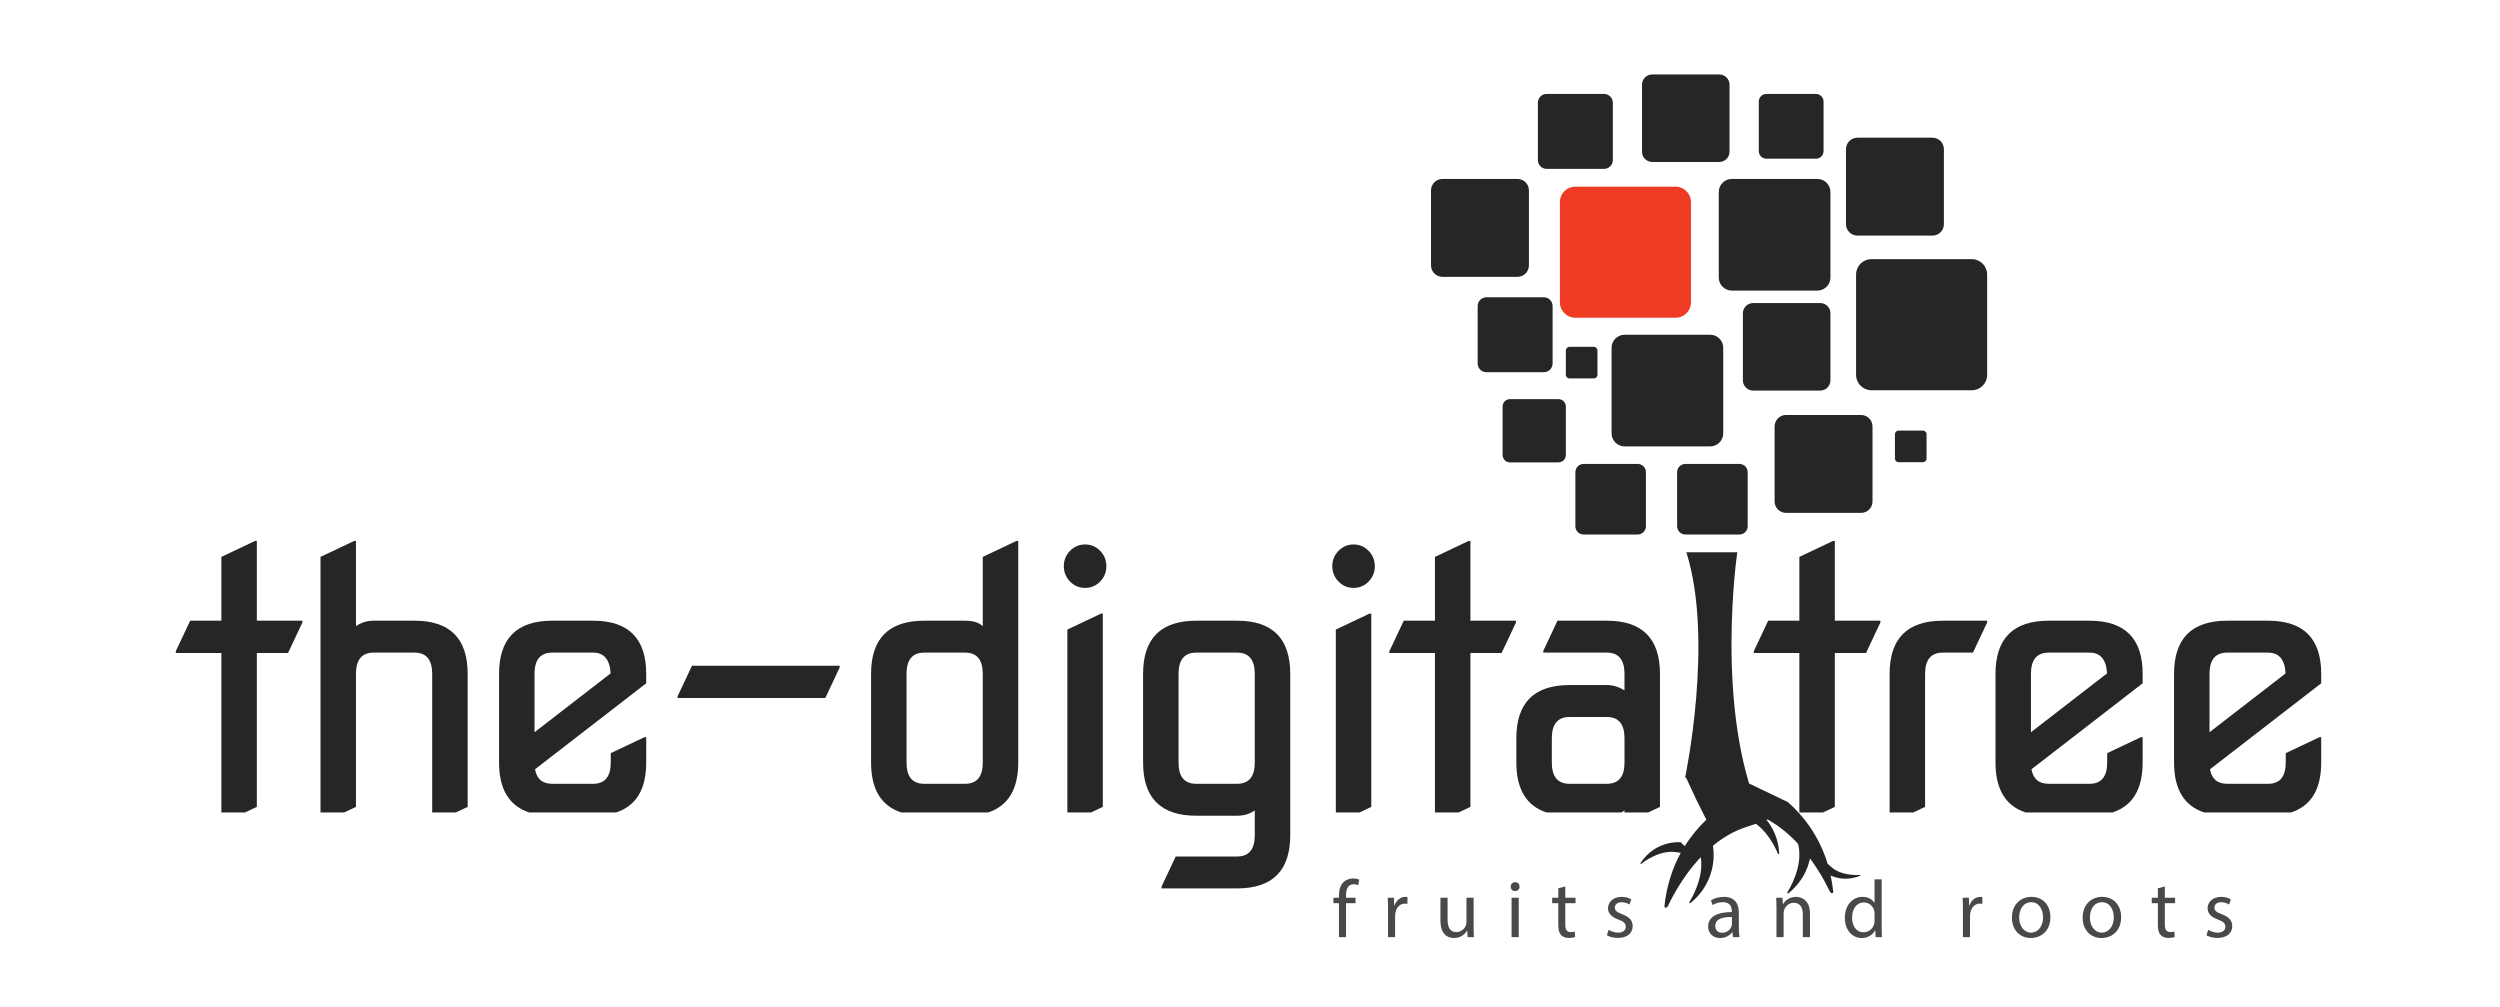
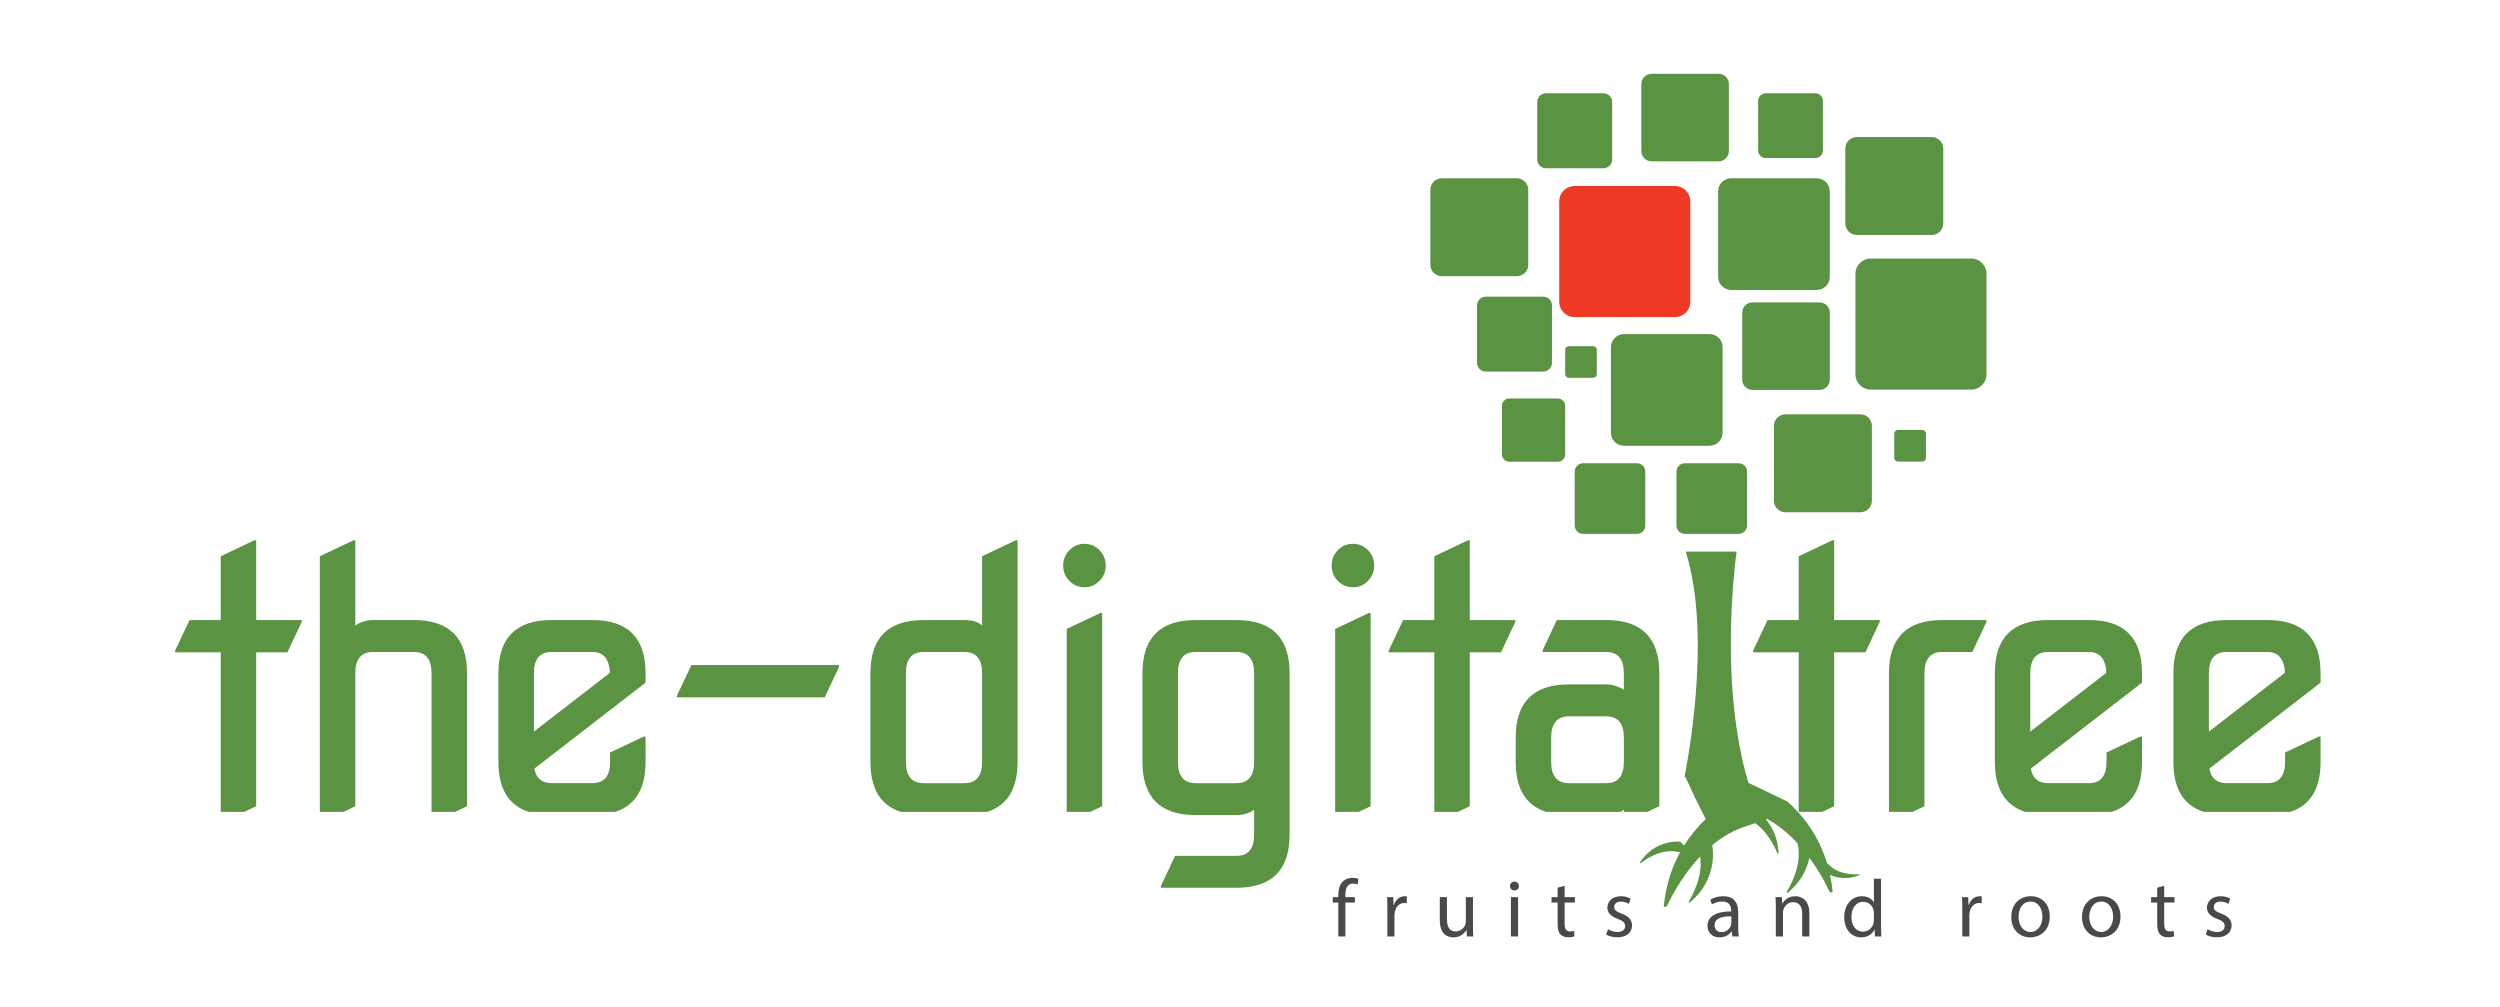
<svg xmlns="http://www.w3.org/2000/svg" version="1.1" id="Layer_1" x="0px" y="0px" width="400px" height="161px" viewBox="0 0 400 161" enable-background="new 0 0 400 161" xml:space="preserve">
  <g>
-     <path fill="#4A494A" d="M214.231,149.94v-5.428h-0.885v-0.872h0.885v-0.299c0-0.885,0.195-1.692,0.729-2.2   c0.43-0.417,1.003-0.585,1.536-0.585c0.403,0,0.755,0.091,0.977,0.182l-0.156,0.885c-0.17-0.078-0.404-0.143-0.729-0.143   c-0.976,0-1.224,0.859-1.224,1.822v0.338h1.523v0.872h-1.523v5.428H214.231z" />
-     <path fill="#4A494A" d="M222.084,145.605c0-0.742-0.013-1.379-0.052-1.965h1.002l0.039,1.237h0.052   c0.286-0.846,0.977-1.38,1.744-1.38c0.13,0,0.222,0.013,0.325,0.039v1.081c-0.117-0.026-0.234-0.039-0.39-0.039   c-0.808,0-1.38,0.611-1.536,1.471c-0.026,0.156-0.052,0.338-0.052,0.534v3.358h-1.133V145.605z" />
-     <path fill="#4A494A" d="M235.78,148.222c0,0.651,0.013,1.224,0.052,1.718h-1.015l-0.065-1.028h-0.026   c-0.299,0.508-0.963,1.171-2.082,1.171c-0.989,0-2.174-0.546-2.174-2.759v-3.684h1.145v3.488c0,1.198,0.364,2.004,1.405,2.004   c0.769,0,1.302-0.534,1.51-1.041c0.065-0.169,0.105-0.377,0.105-0.586v-3.866h1.145V148.222z" />
-     <path fill="#4A494A" d="M243.126,141.87c0.013,0.391-0.274,0.703-0.729,0.703c-0.403,0-0.69-0.312-0.69-0.703   c0-0.403,0.3-0.716,0.716-0.716C242.852,141.154,243.126,141.467,243.126,141.87z M241.851,149.94v-6.3h1.146v6.3H241.851z" />
-     <path fill="#4A494A" d="M250.444,141.831v1.809h1.64v0.872h-1.64v3.397c0,0.781,0.221,1.223,0.858,1.223   c0.3,0,0.521-0.039,0.664-0.078l0.052,0.859c-0.221,0.091-0.572,0.156-1.015,0.156c-0.534,0-0.963-0.169-1.236-0.482   c-0.326-0.338-0.442-0.898-0.442-1.64v-3.436h-0.977v-0.872h0.977v-1.51L250.444,141.831z" />
-     <path fill="#4A494A" d="M257.386,148.769c0.339,0.221,0.938,0.456,1.51,0.456c0.833,0,1.224-0.417,1.224-0.937   c0-0.547-0.325-0.846-1.172-1.159c-1.132-0.403-1.666-1.028-1.666-1.783c0-1.015,0.82-1.848,2.174-1.848   c0.638,0,1.197,0.182,1.549,0.391l-0.286,0.833c-0.247-0.156-0.703-0.365-1.288-0.365c-0.678,0-1.055,0.391-1.055,0.859   c0,0.52,0.377,0.755,1.197,1.067c1.094,0.417,1.653,0.963,1.653,1.9c0,1.106-0.859,1.888-2.357,1.888   c-0.689,0-1.327-0.169-1.77-0.43L257.386,148.769z" />
-     <path fill="#4A494A" d="M277.281,149.94l-0.091-0.794h-0.039c-0.352,0.495-1.028,0.937-1.927,0.937   c-1.275,0-1.927-0.898-1.927-1.809c0-1.523,1.354-2.356,3.788-2.343v-0.13c0-0.52-0.143-1.457-1.432-1.457   c-0.586,0-1.197,0.182-1.64,0.468l-0.261-0.755c0.521-0.338,1.275-0.559,2.069-0.559c1.927,0,2.396,1.314,2.396,2.577v2.356   c0,0.546,0.025,1.08,0.104,1.51H277.281z M277.112,146.725c-1.25-0.026-2.669,0.195-2.669,1.419c0,0.742,0.495,1.094,1.081,1.094   c0.819,0,1.34-0.521,1.523-1.055c0.039-0.117,0.065-0.247,0.065-0.364V146.725z" />
-     <path fill="#4A494A" d="M284.236,145.345c0-0.65-0.013-1.184-0.052-1.705h1.015l0.065,1.041h0.026   c0.311-0.599,1.041-1.184,2.082-1.184c0.872,0,2.226,0.52,2.226,2.681v3.762h-1.146v-3.631c0-1.015-0.377-1.861-1.457-1.861   c-0.756,0-1.341,0.534-1.536,1.171c-0.053,0.143-0.078,0.338-0.078,0.534v3.788h-1.146V145.345z" />
-     <path fill="#4A494A" d="M301.071,140.699v7.614c0,0.56,0.013,1.197,0.052,1.627h-1.027l-0.053-1.093h-0.025   c-0.352,0.703-1.12,1.236-2.148,1.236c-1.522,0-2.694-1.289-2.694-3.202c-0.013-2.096,1.289-3.384,2.825-3.384   c0.963,0,1.613,0.456,1.9,0.963h0.025v-3.762H301.071z M299.926,146.205c0-0.144-0.013-0.338-0.052-0.482   c-0.169-0.729-0.794-1.328-1.653-1.328c-1.185,0-1.887,1.041-1.887,2.434c0,1.275,0.624,2.33,1.861,2.33   c0.768,0,1.471-0.508,1.679-1.367c0.039-0.156,0.052-0.312,0.052-0.495V146.205z" />
-     <path fill="#4A494A" d="M314.069,145.605c0-0.742-0.013-1.379-0.052-1.965h1.002l0.039,1.237h0.052   c0.286-0.846,0.977-1.38,1.744-1.38c0.13,0,0.222,0.013,0.325,0.039v1.081c-0.117-0.026-0.234-0.039-0.39-0.039   c-0.808,0-1.38,0.611-1.536,1.471c-0.026,0.156-0.053,0.338-0.053,0.534v3.358h-1.132V145.605z" />
-     <path fill="#4A494A" d="M328.065,146.738c0,2.33-1.614,3.345-3.137,3.345c-1.705,0-3.02-1.249-3.02-3.241   c0-2.109,1.38-3.345,3.124-3.345C326.842,143.497,328.065,144.811,328.065,146.738z M323.067,146.803   c0,1.379,0.794,2.421,1.913,2.421c1.093,0,1.913-1.028,1.913-2.447c0-1.067-0.533-2.421-1.887-2.421   C323.652,144.356,323.067,145.605,323.067,146.803z" />
-     <path fill="#4A494A" d="M339.382,146.738c0,2.33-1.614,3.345-3.137,3.345c-1.705,0-3.021-1.249-3.021-3.241   c0-2.109,1.38-3.345,3.124-3.345C338.158,143.497,339.382,144.811,339.382,146.738z M334.384,146.803   c0,1.379,0.794,2.421,1.913,2.421c1.093,0,1.913-1.028,1.913-2.447c0-1.067-0.533-2.421-1.887-2.421   C334.969,144.356,334.384,145.605,334.384,146.803z" />
-     <path fill="#4A494A" d="M346.376,141.831v1.809h1.64v0.872h-1.64v3.397c0,0.781,0.221,1.223,0.858,1.223   c0.3,0,0.522-0.039,0.664-0.078l0.052,0.859c-0.221,0.091-0.572,0.156-1.015,0.156c-0.534,0-0.963-0.169-1.236-0.482   c-0.326-0.338-0.442-0.898-0.442-1.64v-3.436h-0.976v-0.872h0.976v-1.51L346.376,141.831z" />
-     <path fill="#4A494A" d="M353.317,148.769c0.339,0.221,0.938,0.456,1.51,0.456c0.833,0,1.224-0.417,1.224-0.937   c0-0.547-0.325-0.846-1.172-1.159c-1.132-0.403-1.666-1.028-1.666-1.783c0-1.015,0.82-1.848,2.174-1.848   c0.638,0,1.197,0.182,1.549,0.391l-0.286,0.833c-0.247-0.156-0.703-0.365-1.288-0.365c-0.678,0-1.055,0.391-1.055,0.859   c0,0.52,0.377,0.755,1.197,1.067c1.094,0.417,1.653,0.963,1.653,1.9c0,1.106-0.859,1.888-2.356,1.888   c-0.689,0-1.327-0.169-1.77-0.43L353.317,148.769z" />
+     <path fill="#49494A" d="M214.128,149.837v-5.428h-0.885v-0.872h0.885v-0.299c0-0.885,0.195-1.692,0.729-2.2   c0.43-0.417,1.003-0.585,1.536-0.585c0.403,0,0.755,0.091,0.977,0.182l-0.156,0.885c-0.17-0.078-0.404-0.143-0.729-0.143   c-0.976,0-1.224,0.859-1.224,1.822v0.338h1.523v0.872h-1.523v5.428H214.128z" />
+     <path fill="#49494A" d="M221.98,145.503c0-0.742-0.013-1.379-0.052-1.965h1.002l0.039,1.237h0.052   c0.286-0.846,0.977-1.38,1.744-1.38c0.13,0,0.222,0.013,0.325,0.039v1.081c-0.117-0.026-0.234-0.039-0.39-0.039   c-0.808,0-1.38,0.611-1.536,1.471c-0.026,0.156-0.052,0.338-0.052,0.534v3.358h-1.133V145.503z" />
+     <path fill="#49494A" d="M235.677,148.119c0,0.651,0.013,1.224,0.052,1.718h-1.015l-0.065-1.028h-0.026   c-0.299,0.508-0.963,1.171-2.082,1.171c-0.989,0-2.174-0.546-2.174-2.759v-3.684h1.145v3.488c0,1.198,0.364,2.004,1.405,2.004   c0.769,0,1.302-0.534,1.51-1.041c0.065-0.169,0.105-0.377,0.105-0.586v-3.866h1.145V148.119z" />
+     <path fill="#49494A" d="M243.023,141.767c0.013,0.391-0.274,0.703-0.729,0.703c-0.403,0-0.69-0.312-0.69-0.703   c0-0.403,0.3-0.716,0.716-0.716C242.749,141.051,243.023,141.364,243.023,141.767z M241.747,149.837v-6.3h1.146v6.3H241.747z" />
+     <path fill="#49494A" d="M250.341,141.728v1.809h1.64v0.872h-1.64v3.397c0,0.781,0.221,1.223,0.858,1.223   c0.3,0,0.521-0.039,0.664-0.078l0.052,0.859c-0.221,0.091-0.572,0.156-1.015,0.156c-0.534,0-0.963-0.169-1.236-0.482   c-0.326-0.338-0.442-0.898-0.442-1.64v-3.436h-0.977v-0.872h0.977v-1.51L250.341,141.728z" />
+     <path fill="#49494A" d="M257.282,148.666c0.339,0.221,0.938,0.456,1.51,0.456c0.833,0,1.224-0.417,1.224-0.937   c0-0.547-0.325-0.846-1.172-1.159c-1.132-0.403-1.666-1.028-1.666-1.783c0-1.015,0.82-1.848,2.174-1.848   c0.638,0,1.197,0.182,1.549,0.391l-0.286,0.833c-0.247-0.156-0.703-0.365-1.288-0.365c-0.678,0-1.055,0.391-1.055,0.859   c0,0.52,0.377,0.755,1.197,1.067c1.094,0.417,1.653,0.963,1.653,1.9c0,1.106-0.859,1.888-2.357,1.888   c-0.689,0-1.327-0.169-1.77-0.43L257.282,148.666z" />
+     <path fill="#49494A" d="M277.178,149.837l-0.091-0.794h-0.039c-0.352,0.495-1.028,0.937-1.927,0.937   c-1.275,0-1.927-0.898-1.927-1.809c0-1.523,1.354-2.356,3.788-2.343v-0.13c0-0.52-0.143-1.457-1.432-1.457   c-0.586,0-1.197,0.182-1.64,0.468l-0.261-0.755c0.521-0.338,1.275-0.559,2.069-0.559c1.927,0,2.396,1.314,2.396,2.577v2.356   c0,0.546,0.025,1.08,0.103,1.51H277.178z M277.009,146.622c-1.25-0.026-2.669,0.195-2.669,1.419c0,0.742,0.495,1.094,1.081,1.094   c0.819,0,1.34-0.521,1.522-1.055c0.039-0.117,0.065-0.247,0.065-0.364V146.622z" />
+     <path fill="#49494A" d="M284.133,145.242c0-0.65-0.013-1.184-0.052-1.705h1.015l0.065,1.041h0.026   c0.311-0.599,1.041-1.184,2.082-1.184c0.872,0,2.226,0.52,2.226,2.681v3.762h-1.146v-3.631c0-1.015-0.377-1.861-1.457-1.861   c-0.756,0-1.341,0.534-1.536,1.171c-0.053,0.143-0.078,0.338-0.078,0.534v3.788h-1.146V145.242z" />
+     <path fill="#49494A" d="M300.968,140.596v7.614c0,0.56,0.013,1.197,0.052,1.627h-1.027l-0.053-1.093h-0.025   c-0.352,0.703-1.12,1.236-2.148,1.236c-1.522,0-2.694-1.289-2.694-3.202c-0.013-2.096,1.289-3.384,2.825-3.384   c0.963,0,1.613,0.456,1.9,0.963h0.025v-3.762H300.968z M299.822,146.102c0-0.144-0.013-0.338-0.052-0.482   c-0.169-0.729-0.794-1.328-1.653-1.328c-1.185,0-1.887,1.041-1.887,2.434c0,1.275,0.624,2.33,1.861,2.33   c0.768,0,1.471-0.508,1.679-1.367c0.039-0.156,0.052-0.312,0.052-0.495V146.102z" />
+     <path fill="#49494A" d="M313.966,145.503c0-0.742-0.013-1.379-0.052-1.965h1.002l0.039,1.237h0.052   c0.286-0.846,0.977-1.38,1.744-1.38c0.13,0,0.222,0.013,0.325,0.039v1.081c-0.117-0.026-0.234-0.039-0.39-0.039   c-0.808,0-1.38,0.611-1.536,1.471c-0.026,0.156-0.053,0.338-0.053,0.534v3.358h-1.132V145.503z" />
+     <path fill="#49494A" d="M327.962,146.635c0,2.33-1.614,3.345-3.137,3.345c-1.705,0-3.021-1.249-3.021-3.241   c0-2.109,1.38-3.345,3.124-3.345C326.738,143.394,327.962,144.708,327.962,146.635z M322.964,146.7   c0,1.379,0.794,2.421,1.913,2.421c1.093,0,1.913-1.028,1.913-2.447c0-1.067-0.533-2.421-1.887-2.421   C323.549,144.253,322.964,145.503,322.964,146.7z" />
+     <path fill="#49494A" d="M339.278,146.635c0,2.33-1.614,3.345-3.137,3.345c-1.705,0-3.021-1.249-3.021-3.241   c0-2.109,1.38-3.345,3.124-3.345C338.055,143.394,339.278,144.708,339.278,146.635z M334.28,146.7c0,1.379,0.794,2.421,1.913,2.421   c1.093,0,1.913-1.028,1.913-2.447c0-1.067-0.533-2.421-1.887-2.421C334.865,144.253,334.28,145.503,334.28,146.7z" />
+     <path fill="#49494A" d="M346.272,141.728v1.809h1.64v0.872h-1.64v3.397c0,0.781,0.221,1.223,0.858,1.223   c0.3,0,0.521-0.039,0.664-0.078l0.052,0.859c-0.221,0.091-0.572,0.156-1.015,0.156c-0.534,0-0.963-0.169-1.236-0.482   c-0.326-0.338-0.442-0.898-0.442-1.64v-3.436h-0.977v-0.872h0.977v-1.51L346.272,141.728z" />
+     <path fill="#49494A" d="M353.214,148.666c0.339,0.221,0.938,0.456,1.51,0.456c0.833,0,1.224-0.417,1.224-0.937   c0-0.547-0.325-0.846-1.172-1.159c-1.132-0.403-1.666-1.028-1.666-1.783c0-1.015,0.82-1.848,2.174-1.848   c0.638,0,1.197,0.182,1.549,0.391l-0.286,0.833c-0.247-0.156-0.703-0.365-1.288-0.365c-0.678,0-1.055,0.391-1.055,0.859   c0,0.52,0.377,0.755,1.197,1.067c1.094,0.417,1.653,0.963,1.653,1.9c0,1.106-0.859,1.888-2.356,1.888   c-0.69,0-1.327-0.169-1.77-0.43L353.214,148.666z" />
  </g>
-   <path fill="#262626" d="M108.419,111.68v-0.283l2.298-4.879h23.629v0.284l-2.297,4.878H108.419z" />
-   <path fill="#262626" d="M191.404,130.517c-5.673,0-8.51-2.837-8.51-8.511v-14.183c0-5.673,2.837-8.511,8.51-8.511h6.524  c5.673,0,8.511,2.837,8.511,8.511v25.814c0,5.672-2.837,8.508-8.511,8.508h-12.085v-0.282l2.27-4.823h9.815  c1.891,0,2.836-1.134,2.836-3.403v-3.973c-0.793,0.568-1.739,0.852-2.836,0.852H191.404z M191.404,125.41h6.524  c1.891,0,2.836-1.134,2.836-3.404v-14.183c0-2.27-0.945-3.405-2.836-3.405h-6.524c-1.891,0-2.836,1.135-2.836,3.405v14.183  C188.568,124.275,189.513,125.41,191.404,125.41z" />
-   <path fill="#262626" d="M55.052,129.999l1.902-0.901v-21.275c0-2.27,0.946-3.405,2.836-3.405h6.525c1.891,0,2.837,1.135,2.837,3.405  v22.176h3.771l1.903-0.901v-21.275c0-5.673-2.837-8.511-8.511-8.511H59.79c-1.058,0-2.004,0.294-2.836,0.879V86.546H56.67  l-5.389,2.554v40.899H55.052z" />
-   <path fill="#262626" d="M84.69,129.999h13.865c3.226-1.052,4.84-3.716,4.84-7.994v-4.056h-0.284l-5.39,2.554v1.502  c0,2.27-0.946,3.404-2.836,3.404H88.36c-1.57,0-2.487-0.776-2.752-2.331l17.787-13.753v-1.503c0-5.673-2.837-8.511-8.51-8.511H88.36  c-5.674,0-8.51,2.837-8.51,8.511v14.183C79.85,126.284,81.465,128.947,84.69,129.999z M85.524,107.823  c0-2.27,0.945-3.405,2.837-3.405h6.525c1.759,0,2.694,1.109,2.808,3.329l-12.17,9.409V107.823z" />
-   <path fill="#262626" d="M171.203,93.042c-0.662-0.68-0.993-1.498-0.993-2.453c0-0.955,0.331-1.772,0.993-2.453  c0.662-0.682,1.465-1.022,2.412-1.022c0.945,0,1.75,0.34,2.411,1.022c0.662,0.68,0.993,1.498,0.993,2.453  c0,0.954-0.331,1.772-0.993,2.453c-0.662,0.683-1.466,1.021-2.411,1.021C172.668,94.063,171.865,93.725,171.203,93.042z   M174.549,129.999l1.902-0.901V98.177h-0.284l-5.39,2.553v29.269H174.549z" />
-   <path fill="#262626" d="M214.158,93.042c-0.662-0.68-0.993-1.498-0.993-2.453c0-0.955,0.331-1.772,0.993-2.453  c0.662-0.682,1.465-1.022,2.411-1.022c0.945,0,1.749,0.34,2.412,1.022c0.661,0.68,0.992,1.498,0.992,2.453  c0,0.954-0.331,1.772-0.992,2.453c-0.663,0.683-1.467,1.021-2.412,1.021C215.623,94.063,214.82,93.725,214.158,93.042z   M217.504,129.999l1.902-0.901V98.177h-0.284l-5.39,2.553v29.269H217.504z" />
-   <polygon fill="#262626" points="229.594,129.999 233.363,129.999 235.266,129.099 235.266,104.476 240.259,104.476 242.559,99.596   242.559,99.312 235.266,99.312 235.266,86.546 234.982,86.546 229.594,89.101 229.594,99.312 224.601,99.312 222.303,104.192   222.303,104.476 229.594,104.476 " />
-   <path fill="#262626" d="M247.457,129.999H259.4c0.183-0.098,0.36-0.206,0.521-0.335v0.335h3.771l1.903-0.901v-21.275  c0-5.673-2.838-8.511-8.511-8.511h-7.887l-2.27,4.823v0.283h10.156c1.892,0,2.836,1.135,2.836,3.405v2.638  c-0.907-0.568-1.854-0.852-2.836-0.852h-5.956c-5.675,0-8.511,2.837-8.511,8.511v3.885  C242.618,126.284,244.232,128.947,247.457,129.999z M248.291,118.121c0-2.27,0.944-3.404,2.838-3.404h5.956  c1.892,0,2.836,1.134,2.836,3.404v3.885c0,2.27-0.944,3.404-2.836,3.404h-5.956c-1.893,0-2.838-1.134-2.838-3.404V118.121z" />
-   <polygon fill="#262626" points="287.898,129.999 291.67,129.999 293.572,129.099 293.572,104.476 298.565,104.476 300.863,99.596   300.863,99.312 293.572,99.312 293.572,86.546 293.288,86.546 287.898,89.101 287.898,99.312 282.907,99.312 280.609,104.192   280.609,104.476 287.898,104.476 " />
-   <path fill="#262626" d="M306.112,129.999l1.902-0.901v-21.275c0-2.27,0.946-3.405,2.837-3.405h4.823l2.269-4.822v-0.284h-7.093  c-5.674,0-8.512,2.837-8.512,8.511v22.176H306.112z" />
-   <path fill="#262626" d="M324.119,129.999h13.865c3.225-1.052,4.839-3.716,4.839-7.994v-4.056h-0.283l-5.391,2.554v1.502  c0,2.27-0.944,3.404-2.836,3.404h-6.523c-1.569,0-2.486-0.776-2.754-2.331l17.787-13.753v-1.503c0-5.673-2.837-8.511-8.51-8.511  h-6.523c-5.674,0-8.511,2.837-8.511,8.511v14.183C319.279,126.284,320.894,128.947,324.119,129.999z M324.952,107.823  c0-2.27,0.945-3.405,2.838-3.405h6.523c1.76,0,2.695,1.109,2.809,3.329l-12.17,9.409V107.823z" />
-   <path fill="#262626" d="M352.689,129.999h13.865c3.225-1.052,4.84-3.716,4.84-7.994v-4.056h-0.284l-5.392,2.554v1.502  c0,2.27-0.943,3.404-2.836,3.404h-6.523c-1.569,0-2.486-0.776-2.753-2.331l17.788-13.753v-1.503c0-5.673-2.838-8.511-8.512-8.511  h-6.523c-5.673,0-8.511,2.837-8.511,8.511v14.183C347.849,126.284,349.464,128.947,352.689,129.999z M353.522,107.823  c0-2.27,0.945-3.405,2.837-3.405h6.523c1.76,0,2.696,1.109,2.81,3.329l-12.17,9.409V107.823z" />
-   <path fill="#262626" d="M144.211,129.999h13.866c3.225-1.052,4.84-3.716,4.84-7.994V86.546h-0.284l-5.39,2.554v11.091  c-0.605-0.586-1.55-0.879-2.836-0.879h-6.525c-5.674,0-8.51,2.837-8.51,8.511v14.183  C139.372,126.284,140.986,128.947,144.211,129.999z M145.045,107.823c0-2.27,0.944-3.405,2.836-3.405h6.525  c1.891,0,2.836,1.135,2.836,3.405v14.183c0,2.27-0.946,3.404-2.836,3.404h-6.525c-1.892,0-2.836-1.134-2.836-3.404V107.823z" />
-   <polygon fill="#262626" points="35.42,129.999 39.191,129.999 41.094,129.099 41.094,104.476 46.086,104.476 48.384,99.596   48.384,99.312 41.094,99.312 41.094,86.546 40.81,86.546 35.42,89.101 35.42,99.312 30.427,99.312 28.13,104.192 28.13,104.476   35.42,104.476 " />
-   <path fill="#262626" d="M269.625,124.375c0,0,4.637-21.943,0.195-36.012h8.146c0,0-3.704,25.177,3.702,41.961L269.625,124.375z" />
-   <path fill="#EF3A24" d="M270.553,48.381c0,1.356-1.099,2.457-2.455,2.457h-16.063c-1.355,0-2.454-1.101-2.454-2.457V32.319  c0-1.354,1.1-2.455,2.454-2.455h16.063c1.356,0,2.455,1.101,2.455,2.455V48.381z" />
-   <path fill="#262626" d="M317.944,59.982c0,1.356-1.1,2.458-2.457,2.458h-16.062c-1.354,0-2.454-1.102-2.454-2.458V43.921  c0-1.355,1.1-2.456,2.454-2.456h16.062c1.356,0,2.457,1.101,2.457,2.456V59.982z" />
-   <path fill="#262626" d="M275.718,69.334c0,1.154-0.937,2.092-2.092,2.092h-13.682c-1.154,0-2.092-0.938-2.092-2.092V55.651  c0-1.154,0.938-2.092,2.092-2.092h13.682c1.155,0,2.092,0.938,2.092,2.092V69.334z" />
-   <path fill="#262626" d="M292.87,44.403c0,1.154-0.939,2.092-2.094,2.092h-13.682c-1.153,0-2.091-0.938-2.091-2.092V30.722  c0-1.154,0.938-2.092,2.091-2.092h13.682c1.155,0,2.094,0.938,2.094,2.092V44.403z" />
-   <path fill="#262626" d="M299.602,80.225c0,1.015-0.821,1.836-1.836,1.836h-11.997c-1.011,0-1.832-0.821-1.832-1.836V68.229  c0-1.012,0.821-1.834,1.832-1.834h11.997c1.015,0,1.836,0.822,1.836,1.834V80.225z" />
-   <path fill="#262626" d="M244.626,42.461c0,1.013-0.82,1.834-1.834,1.834h-11.998c-1.012,0-1.833-0.822-1.833-1.834V30.464  c0-1.012,0.821-1.834,1.833-1.834h11.998c1.014,0,1.834,0.822,1.834,1.834V42.461z" />
-   <path fill="#262626" d="M311.024,35.863c0,1.013-0.823,1.834-1.836,1.834h-11.997c-1.012,0-1.834-0.821-1.834-1.834V23.865  c0-1.013,0.822-1.834,1.834-1.834h11.997c1.013,0,1.836,0.822,1.836,1.834V35.863z" />
-   <path fill="#262626" d="M276.724,24.276c0,0.905-0.734,1.64-1.638,1.64h-10.726c-0.904,0-1.64-0.735-1.64-1.64V13.551  c0-0.905,0.735-1.639,1.64-1.639h10.726c0.903,0,1.638,0.734,1.638,1.639V24.276z" />
-   <path fill="#262626" d="M292.87,60.853c0,0.906-0.734,1.64-1.642,1.64h-10.725c-0.904,0-1.64-0.734-1.64-1.64V50.128  c0-0.906,0.735-1.64,1.64-1.64h10.725c0.907,0,1.642,0.734,1.642,1.64V60.853z" />
-   <path fill="#262626" d="M258.053,25.617c0,0.775-0.629,1.404-1.404,1.404h-9.184c-0.774,0-1.403-0.629-1.403-1.404v-9.184  c0-0.775,0.629-1.404,1.403-1.404h9.184c0.775,0,1.404,0.629,1.404,1.404V25.617z" />
-   <path fill="#262626" d="M248.417,58.151c0,0.776-0.628,1.404-1.403,1.404h-9.184c-0.774,0-1.404-0.628-1.404-1.404V48.97  c0-0.776,0.63-1.405,1.404-1.405h9.184c0.775,0,1.403,0.629,1.403,1.405V58.151z" />
-   <path fill="#262626" d="M263.35,84.199c0,0.728-0.593,1.322-1.322,1.322h-8.649c-0.729,0-1.32-0.593-1.32-1.322V75.55  c0-0.731,0.592-1.322,1.32-1.322h8.649c0.73,0,1.322,0.591,1.322,1.322V84.199z" />
-   <path fill="#262626" d="M279.632,84.199c0,0.728-0.593,1.322-1.323,1.322h-8.647c-0.73,0-1.322-0.593-1.322-1.322V75.55  c0-0.731,0.593-1.322,1.322-1.322h8.647c0.73,0,1.323,0.591,1.323,1.322V84.199z" />
-   <path fill="#262626" d="M250.534,72.795c0,0.654-0.53,1.185-1.184,1.185H241.6c-0.653,0-1.185-0.53-1.185-1.185v-7.749  c0-0.654,0.531-1.185,1.185-1.185h7.751c0.653,0,1.184,0.531,1.184,1.185V72.795z" />
-   <path fill="#262626" d="M308.25,73.363c0,0.326-0.265,0.591-0.592,0.591h-3.876c-0.327,0-0.592-0.265-0.592-0.591v-3.877  c0-0.326,0.265-0.591,0.592-0.591h3.876c0.327,0,0.592,0.265,0.592,0.591V73.363z" />
-   <path fill="#262626" d="M255.594,59.958c0,0.327-0.266,0.591-0.593,0.591h-3.875c-0.327,0-0.592-0.265-0.592-0.591v-3.875  c0-0.327,0.265-0.592,0.592-0.592h3.875c0.327,0,0.593,0.265,0.593,0.592V59.958z" />
-   <path fill="#262626" d="M291.77,24.179c0,0.669-0.543,1.213-1.215,1.213h-7.935c-0.671,0-1.214-0.543-1.214-1.213v-7.936  c0-0.67,0.543-1.213,1.214-1.213h7.935c0.672,0,1.215,0.543,1.215,1.213V24.179z" />
+   <path fill="#5A9341" d="M108.316,111.577v-0.283l2.298-4.879h23.629v0.284l-2.297,4.878H108.316z" />
+   <path fill="#5A9341" d="M191.301,130.414c-5.673,0-8.51-2.837-8.51-8.511V107.72c0-5.673,2.837-8.511,8.51-8.511h6.524  c5.673,0,8.511,2.837,8.511,8.511v25.814c0,5.672-2.837,8.508-8.511,8.508H185.74v-0.282l2.27-4.823h9.815  c1.891,0,2.836-1.134,2.836-3.403v-3.973c-0.793,0.568-1.739,0.852-2.836,0.852H191.301z M191.301,125.307h6.524  c1.891,0,2.836-1.134,2.836-3.404V107.72c0-2.27-0.945-3.405-2.836-3.405h-6.524c-1.891,0-2.836,1.135-2.836,3.405v14.183  C188.464,124.172,189.41,125.307,191.301,125.307z" />
+   <path fill="#5A9341" d="M54.948,129.896l1.902-0.901V107.72c0-2.27,0.946-3.405,2.836-3.405h6.525c1.891,0,2.837,1.135,2.837,3.405  v22.176h3.771l1.903-0.901V107.72c0-5.673-2.837-8.511-8.511-8.511h-6.525c-1.058,0-2.004,0.294-2.836,0.879V86.443h-0.284  l-5.389,2.554v40.899H54.948z" />
+   <path fill="#5A9341" d="M84.586,129.896h13.865c3.226-1.052,4.84-3.716,4.84-7.994v-4.056h-0.284l-5.39,2.554v1.502  c0,2.27-0.946,3.404-2.836,3.404h-6.525c-1.57,0-2.487-0.776-2.752-2.331l17.787-13.753v-1.503c0-5.673-2.837-8.511-8.51-8.511  h-6.525c-5.674,0-8.51,2.837-8.51,8.511v14.183C79.747,126.181,81.361,128.844,84.586,129.896z M85.42,107.72  c0-2.27,0.945-3.405,2.837-3.405h6.525c1.759,0,2.694,1.109,2.808,3.329l-12.17,9.409V107.72z" />
+   <path fill="#5A9341" d="M171.1,92.939c-0.662-0.68-0.993-1.498-0.993-2.453c0-0.955,0.331-1.772,0.993-2.453  c0.662-0.682,1.465-1.022,2.412-1.022c0.945,0,1.75,0.34,2.411,1.022c0.662,0.68,0.993,1.498,0.993,2.453  c0,0.954-0.331,1.772-0.993,2.453c-0.662,0.683-1.466,1.021-2.411,1.021C172.565,93.961,171.762,93.622,171.1,92.939z   M174.445,129.896l1.902-0.901V98.074h-0.284l-5.39,2.553v29.269H174.445z" />
+   <path fill="#5A9341" d="M214.055,92.939c-0.662-0.68-0.993-1.498-0.993-2.453c0-0.955,0.331-1.772,0.993-2.453  c0.662-0.682,1.465-1.022,2.411-1.022c0.945,0,1.749,0.34,2.412,1.022c0.661,0.68,0.992,1.498,0.992,2.453  c0,0.954-0.331,1.772-0.992,2.453c-0.663,0.683-1.467,1.021-2.412,1.021C215.52,93.961,214.717,93.622,214.055,92.939z   M217.4,129.896l1.902-0.901V98.074h-0.284l-5.39,2.553v29.269H217.4z" />
+   <polygon fill="#5A9341" points="229.49,129.896 233.26,129.896 235.162,128.996 235.162,104.373 240.155,104.373 242.455,99.493   242.455,99.21 235.162,99.21 235.162,86.443 234.879,86.443 229.49,88.998 229.49,99.21 224.497,99.21 222.199,104.089   222.199,104.373 229.49,104.373 " />
+   <path fill="#5A9341" d="M247.354,129.896h11.943c0.183-0.098,0.36-0.206,0.52-0.335v0.335h3.772l1.903-0.901V107.72  c0-5.673-2.838-8.511-8.511-8.511h-7.887l-2.27,4.823v0.283h10.156c1.892,0,2.836,1.135,2.836,3.405v2.638  c-0.907-0.568-1.853-0.852-2.836-0.852h-5.956c-5.675,0-8.511,2.837-8.511,8.511v3.885  C242.515,126.181,244.129,128.844,247.354,129.896z M248.188,118.018c0-2.27,0.944-3.404,2.838-3.404h5.956  c1.892,0,2.836,1.134,2.836,3.404v3.885c0,2.27-0.944,3.404-2.836,3.404h-5.956c-1.893,0-2.838-1.134-2.838-3.404V118.018z" />
+   <polygon fill="#5A9341" points="287.795,129.896 291.566,129.896 293.469,128.996 293.469,104.373 298.462,104.373 300.76,99.493   300.76,99.21 293.469,99.21 293.469,86.443 293.185,86.443 287.795,88.998 287.795,99.21 282.804,99.21 280.506,104.089   280.506,104.373 287.795,104.373 " />
+   <path fill="#5A9341" d="M306.009,129.896l1.902-0.901V107.72c0-2.27,0.946-3.405,2.837-3.405h4.823l2.27-4.822V99.21h-7.093  c-5.674,0-8.512,2.837-8.512,8.511v22.176H306.009z" />
+   <path fill="#5A9341" d="M324.016,129.896h13.865c3.225-1.052,4.839-3.716,4.839-7.994v-4.056h-0.283l-5.391,2.554v1.502  c0,2.27-0.944,3.404-2.836,3.404h-6.523c-1.569,0-2.486-0.776-2.754-2.331l17.787-13.753v-1.503c0-5.673-2.837-8.511-8.51-8.511  h-6.523c-5.674,0-8.511,2.837-8.511,8.511v14.183C319.176,126.181,320.79,128.844,324.016,129.896z M324.849,107.72  c0-2.27,0.945-3.405,2.838-3.405h6.523c1.76,0,2.695,1.109,2.809,3.329l-12.17,9.409V107.72z" />
+   <path fill="#5A9341" d="M352.586,129.896h13.865c3.225-1.052,4.84-3.716,4.84-7.994v-4.056h-0.284l-5.392,2.554v1.502  c0,2.27-0.943,3.404-2.836,3.404h-6.523c-1.569,0-2.486-0.776-2.753-2.331l17.788-13.753v-1.503c0-5.673-2.838-8.511-8.512-8.511  h-6.523c-5.673,0-8.511,2.837-8.511,8.511v14.183C347.745,126.181,349.36,128.844,352.586,129.896z M353.419,107.72  c0-2.27,0.945-3.405,2.837-3.405h6.523c1.76,0,2.696,1.109,2.81,3.329l-12.17,9.409V107.72z" />
+   <path fill="#5A9341" d="M144.107,129.896h13.866c3.225-1.052,4.84-3.716,4.84-7.994V86.443h-0.284l-5.39,2.554v11.091  c-0.605-0.586-1.55-0.879-2.836-0.879h-6.525c-5.674,0-8.51,2.837-8.51,8.511v14.183  C139.268,126.181,140.883,128.844,144.107,129.896z M144.942,107.72c0-2.27,0.944-3.405,2.836-3.405h6.525  c1.891,0,2.836,1.135,2.836,3.405v14.183c0,2.27-0.946,3.404-2.836,3.404h-6.525c-1.892,0-2.836-1.134-2.836-3.404V107.72z" />
+   <polygon fill="#5A9341" points="35.317,129.896 39.087,129.896 40.99,128.996 40.99,104.373 45.983,104.373 48.281,99.493   48.281,99.21 40.99,99.21 40.99,86.443 40.707,86.443 35.317,88.998 35.317,99.21 30.324,99.21 28.026,104.089 28.026,104.373   35.317,104.373 " />
+   <path fill="#5A9341" d="M269.522,124.272c0,0,4.637-21.943,0.195-36.012h8.146c0,0-3.704,25.177,3.702,41.961L269.522,124.272z" />
+   <path fill="#EE3A24" d="M270.449,48.278c0,1.356-1.099,2.457-2.455,2.457h-16.064c-1.355,0-2.454-1.101-2.454-2.457V32.216  c0-1.354,1.1-2.455,2.454-2.455h16.064c1.356,0,2.455,1.101,2.455,2.455V48.278z" />
+   <path fill="#5A9341" d="M317.841,59.879c0,1.356-1.1,2.458-2.457,2.458h-16.061c-1.354,0-2.454-1.102-2.454-2.458V43.818  c0-1.355,1.1-2.456,2.454-2.456h16.061c1.357,0,2.457,1.101,2.457,2.456V59.879z" />
+   <path fill="#5A9341" d="M275.614,69.231c0,1.154-0.936,2.092-2.092,2.092h-13.682c-1.154,0-2.092-0.938-2.092-2.092V55.548  c0-1.154,0.938-2.092,2.092-2.092h13.682c1.155,0,2.092,0.938,2.092,2.092V69.231z" />
+   <path fill="#5A9341" d="M292.767,44.3c0,1.154-0.939,2.092-2.094,2.092h-13.682c-1.153,0-2.091-0.938-2.091-2.092V30.619  c0-1.154,0.938-2.092,2.091-2.092h13.682c1.155,0,2.094,0.938,2.094,2.092V44.3z" />
+   <path fill="#5A9341" d="M299.498,80.122c0,1.015-0.821,1.836-1.836,1.836h-11.997c-1.011,0-1.832-0.821-1.832-1.836V68.126  c0-1.012,0.821-1.834,1.832-1.834h11.997c1.015,0,1.836,0.822,1.836,1.834V80.122z" />
+   <path fill="#5A9341" d="M244.523,42.358c0,1.013-0.82,1.834-1.834,1.834H230.69c-1.012,0-1.833-0.822-1.833-1.834V30.361  c0-1.012,0.821-1.834,1.833-1.834h11.998c1.014,0,1.834,0.822,1.834,1.834V42.358z" />
+   <path fill="#5A9341" d="M310.921,35.76c0,1.013-0.823,1.834-1.836,1.834h-11.997c-1.012,0-1.834-0.821-1.834-1.834V23.762  c0-1.013,0.822-1.834,1.834-1.834h11.997c1.013,0,1.836,0.822,1.836,1.834V35.76z" />
+   <path fill="#5A9341" d="M276.62,24.173c0,0.905-0.734,1.64-1.638,1.64h-10.727c-0.904,0-1.64-0.735-1.64-1.64V13.448  c0-0.905,0.735-1.639,1.64-1.639h10.727c0.903,0,1.638,0.734,1.638,1.639V24.173z" />
+   <path fill="#5A9341" d="M292.767,60.75c0,0.906-0.734,1.64-1.642,1.64H280.4c-0.904,0-1.64-0.734-1.64-1.64V50.025  c0-0.906,0.735-1.64,1.64-1.64h10.725c0.907,0,1.642,0.734,1.642,1.64V60.75z" />
+   <path fill="#5A9341" d="M257.949,25.514c0,0.775-0.629,1.404-1.404,1.404h-9.184c-0.774,0-1.403-0.629-1.403-1.404V16.33  c0-0.775,0.629-1.404,1.403-1.404h9.184c0.775,0,1.404,0.629,1.404,1.404V25.514z" />
+   <path fill="#5A9341" d="M248.314,58.048c0,0.776-0.628,1.404-1.403,1.404h-9.184c-0.774,0-1.404-0.628-1.404-1.404v-9.181  c0-0.776,0.63-1.405,1.404-1.405h9.184c0.775,0,1.403,0.629,1.403,1.405V58.048z" />
+   <path fill="#5A9341" d="M263.246,84.096c0,0.728-0.593,1.322-1.322,1.322h-8.649c-0.728,0-1.32-0.593-1.32-1.322v-8.649  c0-0.731,0.592-1.322,1.32-1.322h8.649c0.729,0,1.322,0.591,1.322,1.322V84.096z" />
+   <path fill="#5A9341" d="M279.528,84.096c0,0.728-0.593,1.322-1.323,1.322h-8.647c-0.729,0-1.322-0.593-1.322-1.322v-8.649  c0-0.731,0.593-1.322,1.322-1.322h8.647c0.73,0,1.323,0.591,1.323,1.322V84.096z" />
+   <path fill="#5A9341" d="M250.431,72.692c0,0.654-0.53,1.185-1.184,1.185h-7.751c-0.653,0-1.185-0.53-1.185-1.185v-7.749  c0-0.654,0.531-1.185,1.185-1.185h7.751c0.653,0,1.184,0.531,1.184,1.185V72.692z" />
+   <path fill="#5A9341" d="M308.147,73.26c0,0.326-0.265,0.591-0.592,0.591h-3.876c-0.327,0-0.592-0.265-0.592-0.591v-3.877  c0-0.326,0.265-0.591,0.592-0.591h3.876c0.327,0,0.592,0.265,0.592,0.591V73.26z" />
+   <path fill="#5A9341" d="M255.49,59.856c0,0.327-0.266,0.591-0.593,0.591h-3.875c-0.327,0-0.592-0.265-0.592-0.591V55.98  c0-0.327,0.265-0.592,0.592-0.592h3.875c0.327,0,0.593,0.265,0.593,0.592V59.856z" />
+   <path fill="#5A9341" d="M291.666,24.076c0,0.669-0.543,1.213-1.215,1.213h-7.935c-0.671,0-1.214-0.543-1.214-1.213V16.14  c0-0.67,0.543-1.213,1.214-1.213h7.935c0.672,0,1.215,0.543,1.215,1.213V24.076z" />
  <g>
-     <path fill="#262626" d="M271.375,127.875l1.642,3.277c-1.19,1.131-2.388,2.537-3.457,4.236l-0.648-0.63   c0,0-3.998-0.422-6.464,3.379c0,0,0.011,0.166,0.203,0.034c0.189-0.137,2.873-2.294,5.637-1.807   c0.255,0.042,0.443,0.061,0.638,0.084c-1.279,2.334-2.274,5.187-2.626,8.634c0,0,0.27,0.441,0.596-0.18   c0.208-0.395,1.954-4.291,5.227-7.756c0.545,3.427-1.627,6.85-1.776,7.112c-0.151,0.276,0.081,0.268,0.081,0.268   c4.767-3.85,3.639-9.181,3.639-9.181l-0.013-0.014c1.562-1.288,3.37-2.394,5.441-3.04c0.543-0.17,1.017-0.335,1.448-0.488   c2.28,1.661,3.393,4.501,3.496,4.724c0.118,0.268,0.24,0.096,0.24,0.096c-0.111-2.466-1.047-4.229-2.062-5.472h0.266   c1.867,1.041,3.472,2.423,4.814,3.871c0.919,3.611-1.527,7.416-1.683,7.683c-0.146,0.282,0.081,0.269,0.081,0.269   c2.215-1.787,3.136-3.886,3.508-5.63c1.93,2.615,2.982,4.938,3.129,5.236c0.334,0.62,0.6,0.181,0.6,0.181   c-0.096-0.934-0.247-1.828-0.432-2.674c1.056,0.461,2.741,0.859,4.758,0.016c0,0,0.065-0.115-0.127-0.112   c-0.19,0-3.001,0.219-4.645-1.378c-0.181-0.182-0.329-0.311-0.469-0.422c-1.397-4.575-3.969-7.747-6.354-9.855l-6.188-2.962   l-10.125-1L271.375,127.875z" />
+     <g>
+       <path fill="#5A9341" d="M271.272,127.772l1.642,3.277c-1.189,1.131-2.388,2.537-3.457,4.236l-0.647-0.63    c0,0-3.998-0.422-6.464,3.379c0,0,0.011,0.166,0.203,0.034c0.189-0.137,2.873-2.294,5.637-1.807    c0.255,0.042,0.443,0.061,0.638,0.084c-1.279,2.334-2.274,5.187-2.626,8.634c0,0,0.271,0.441,0.596-0.18    c0.208-0.395,1.954-4.291,5.227-7.756c0.545,3.427-1.627,6.85-1.776,7.112c-0.151,0.276,0.081,0.268,0.081,0.268    c4.767-3.85,3.639-9.181,3.639-9.181l-0.013-0.014c1.562-1.288,3.37-2.394,5.441-3.04c0.543-0.17,1.017-0.335,1.448-0.488    c2.28,1.661,3.393,4.501,3.496,4.724c0.118,0.268,0.24,0.096,0.24,0.096c-0.111-2.466-1.047-4.229-2.062-5.472h0.266    c1.867,1.041,3.472,2.423,4.815,3.871c0.919,3.611-1.527,7.416-1.683,7.683c-0.146,0.282,0.081,0.269,0.081,0.269    c2.215-1.787,3.136-3.886,3.508-5.63c1.93,2.615,2.982,4.938,3.129,5.236c0.334,0.62,0.6,0.181,0.6,0.181    c-0.096-0.934-0.247-1.828-0.432-2.674c1.056,0.461,2.741,0.859,4.758,0.016c0,0,0.066-0.115-0.127-0.112    c-0.189,0-3.001,0.219-4.645-1.378c-0.181-0.182-0.329-0.311-0.469-0.422c-1.398-4.575-3.969-7.747-6.355-9.855l-6.187-2.962    l-10.125-1L271.272,127.772z" />
+     </g>
  </g>
</svg>
